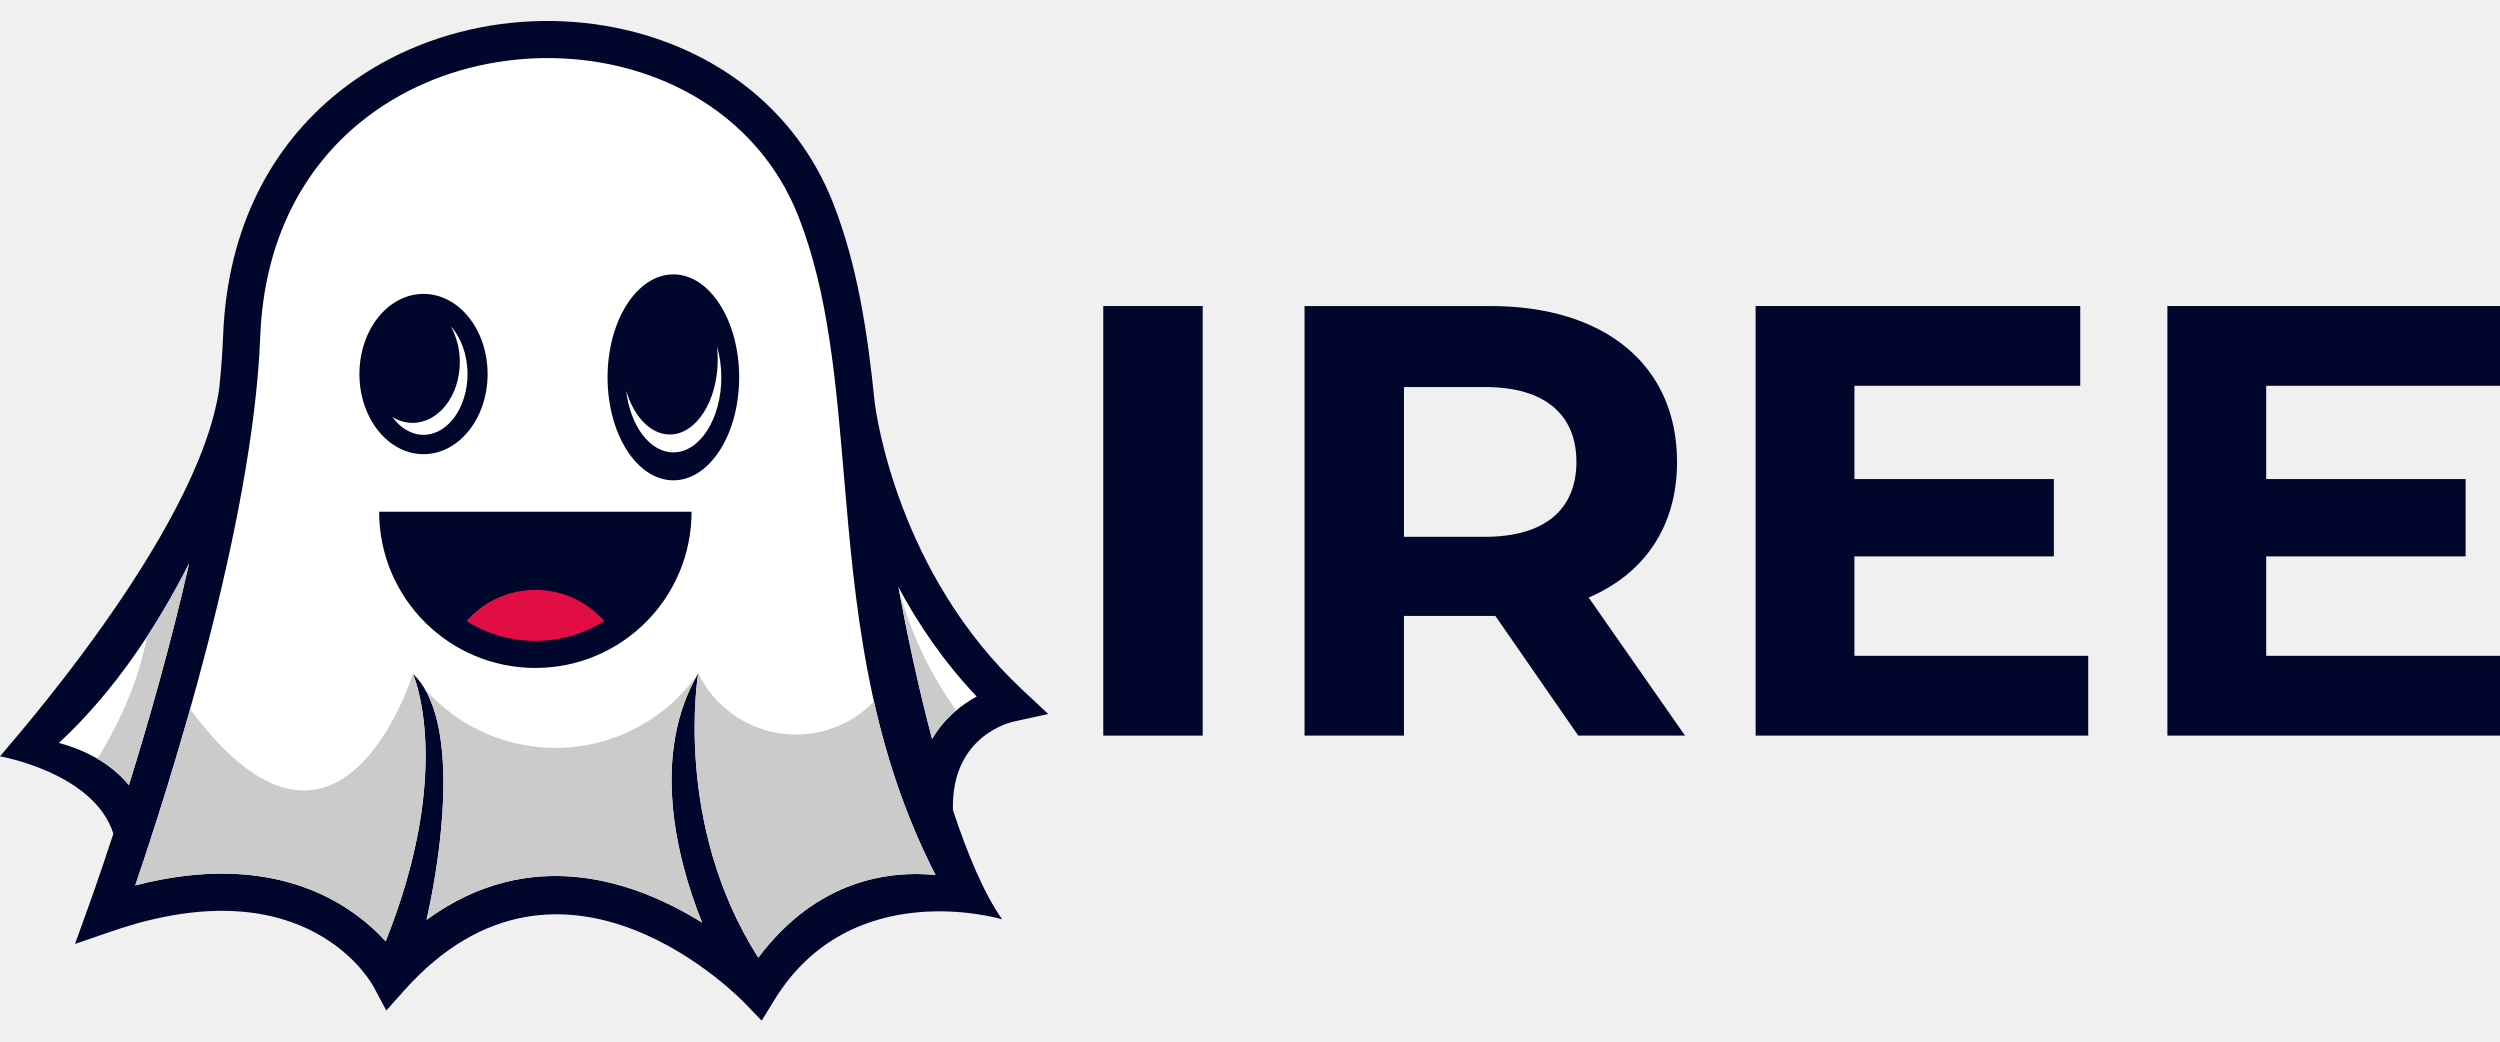
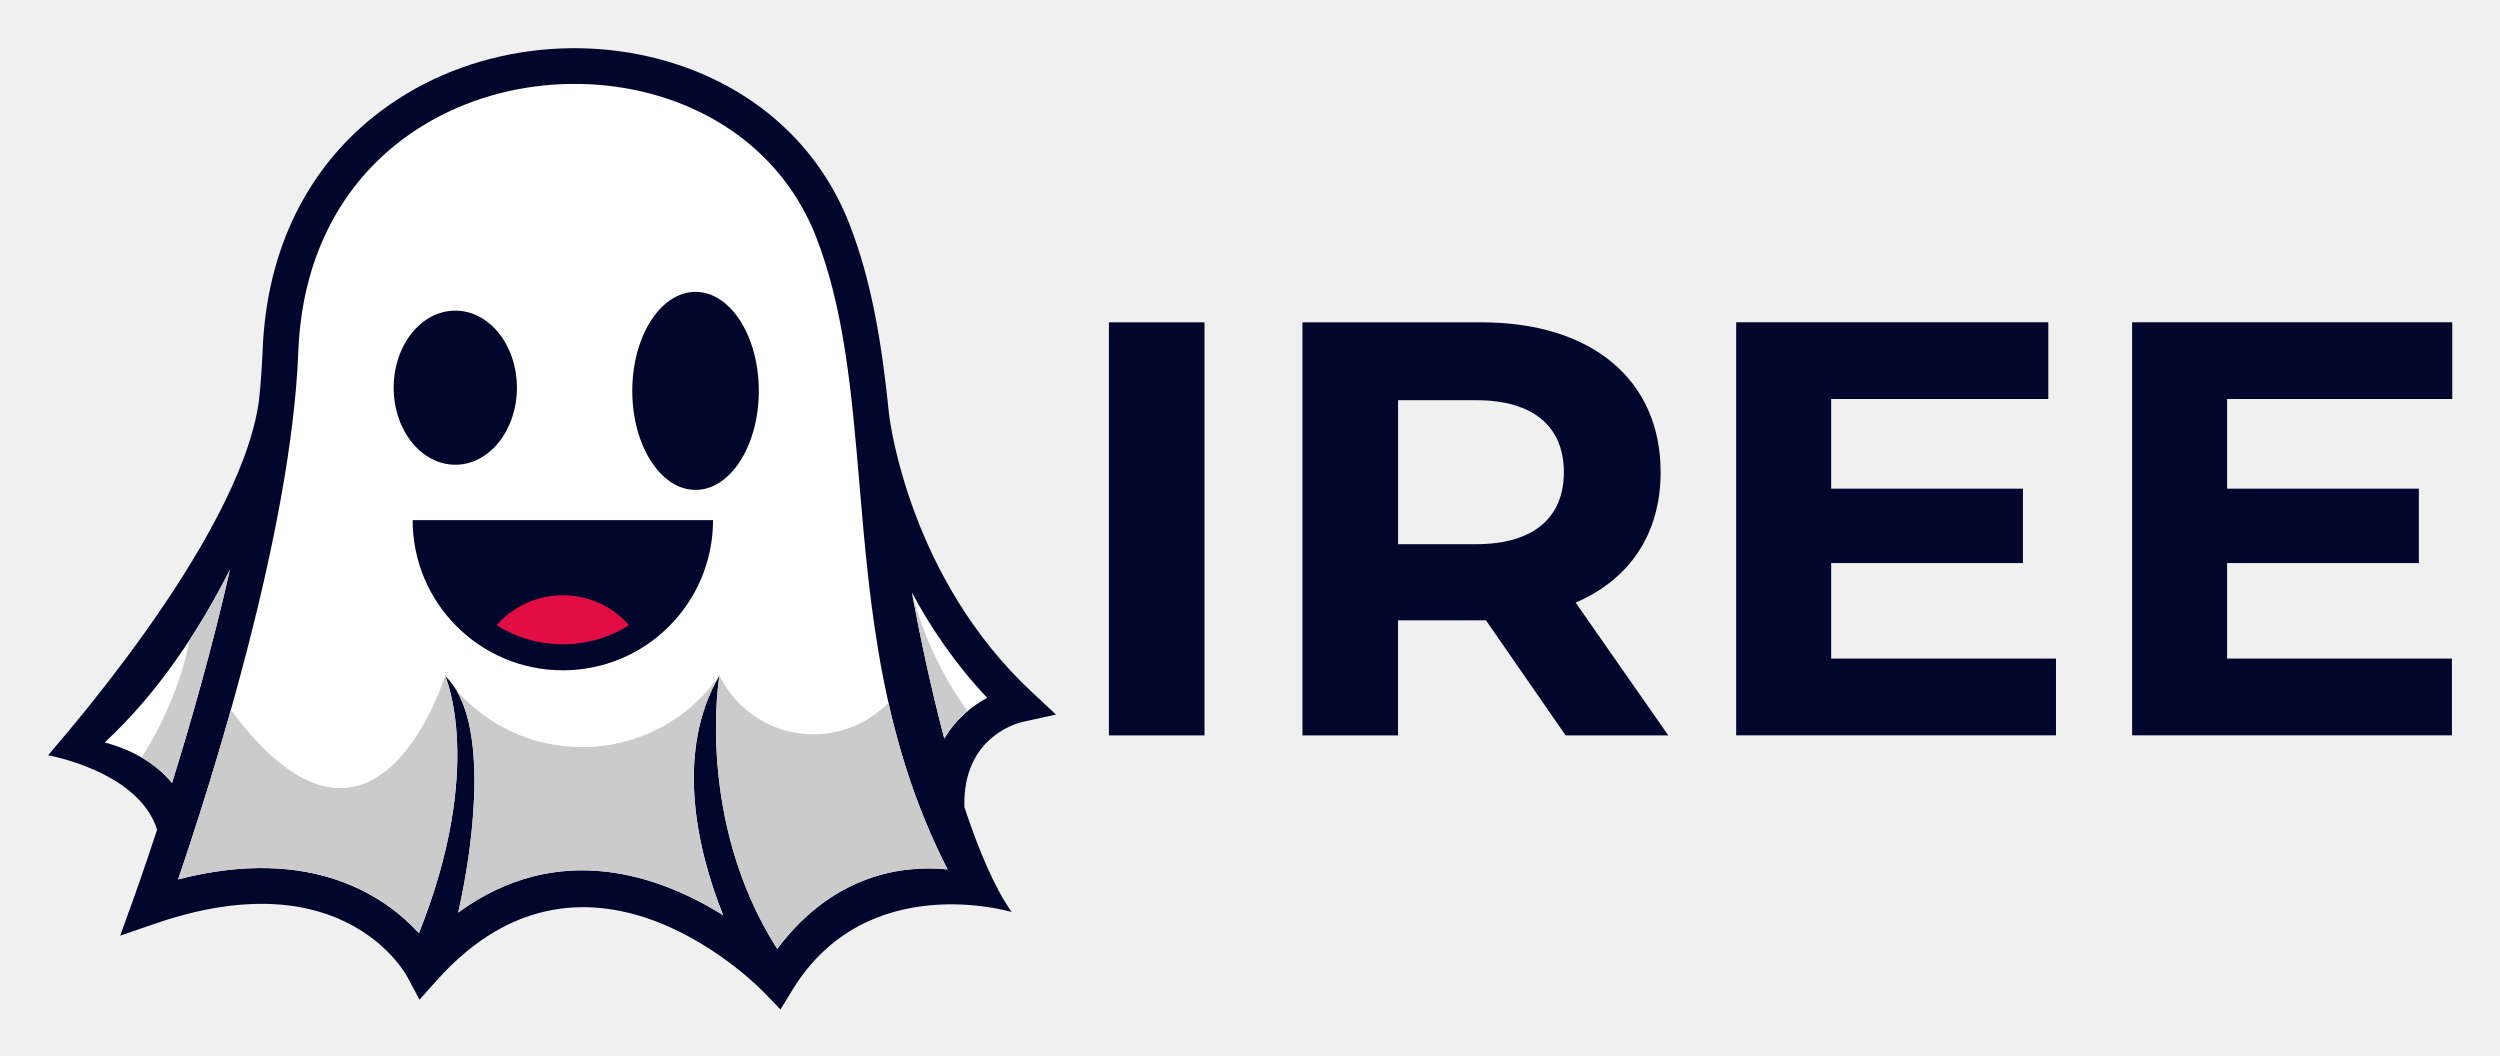
- <svg xmlns="http://www.w3.org/2000/svg" id="Layer_1" data-name="Layer 1" viewBox="0 0 1200 500">
+ <svg xmlns="http://www.w3.org/2000/svg" role="img" viewBox="-24.00 -14.00 1248.00 527.00">
  <defs>
-     <style>
-       .cls-1, .cls-2 {
-         fill: #cbcbcb;
-       }
- 
-       .cls-1, .cls-2, .cls-3, .cls-4, .cls-5, .cls-6, .cls-7 {
-         stroke-width: 0px;
-       }
- 
-       .cls-1, .cls-4, .cls-5, .cls-7 {
-         fill-rule: evenodd;
-       }
- 
-       .cls-3, .cls-7 {
-         fill: #01062c;
-       }
- 
-       .cls-4, .cls-6 {
-         fill: #fff;
-       }
- 
-       .cls-5 {
-         fill: #e20d44;
-       }
-     </style>
+     <style>.cls-1,.cls-2{fill:#cbcbcb}.cls-1,.cls-2,.cls-3,.cls-5{stroke-width:0}.cls-1{fill-rule:evenodd}.cls-3{fill:#01062c}.cls-5{fill:#fff}</style>
  </defs>
+   <path d="M399.99 97.73c11.48 29.36 16.41 61.42 19.84 95.23.71 5.77 11.14 82.28 70.93 138.18l12.38 11.57-16.54 3.64c-.1.02-30.24 6-29.18 42.52 7.11 21.55 15.06 40.3 23.62 52.43-.16-.06-72.27-21.85-109.41 38.79l-6.03 9.84-8-8.31c-.24-.27-87.2-91.86-163.67-6.11l-8.5 9.53-6.03-11.27c-.09-.17-30.81-59.43-125.8-26.73L36 453.09l6.32-17.51c.05-.13 4.98-13.66 12.1-35.42C45.23 370.99.11 363.04 0 363.04c-.13-.4 95.44-106.31 105.26-176.84.9-8.64 1.52-17.06 1.84-25.16 2.01-52.65 23.95-91.51 55.21-116.64 21.27-17.12 46.82-27.81 73.29-32.14 26.39-4.31 53.76-2.27 78.78 6.03 37.56 12.45 69.81 39 85.62 79.45" class="cls-3" />
+   <path d="M431.23 281.82c4.12 22.28 9.6 48.07 16.17 72.88 5.96-10.17 14.3-16.51 21.4-20.36-15.98-16.9-28.22-35.07-37.56-52.52" class="cls-5" />
+   <path d="M431.23 281.82c4.12 22.28 9.6 48.07 16.17 72.88 3.33-5.69 7.39-10.17 11.59-13.69-12.82-17.85-22.23-37.92-27.75-59.19" class="cls-2" />
+   <path d="M61.87 376.87c9.23-29.63 20.1-67.49 28.91-106.46-14.83 29.28-35.32 61.03-62.5 86.19 11 2.98 24.17 8.84 33.59 20.27" class="cls-5" />
+   <path d="M61.87 376.87c9.23-29.63 20.1-67.49 28.91-106.46-5.86 11.56-12.6 23.52-20.29 35.29-5.69 31.59-23.81 58.43-23.81 58.43 5.49 3.2 10.76 7.35 15.2 12.74" class="cls-2" />
+   <path d="M335.15 323.18c-.05.22-12.26 72.03 28.83 136.49 28.44-37.85 63.38-41.82 85.05-39.68-33.11-64.63-38.74-130.62-43.97-191.99-3.83-44.94-7.44-87.34-21.68-123.78-13.72-35.09-41.82-58.17-74.57-69.04-22.28-7.39-46.72-9.18-70.35-5.33-23.53 3.84-46.19 13.31-64.97 28.43-27.49 22.11-46.79 56.5-48.58 103.39-3.44 90.24-44.56 218.14-60 263.32 67.36-17.39 104.14 9.21 120.21 26.86 33.29-83.33 13.14-128.34 13.07-128.46 21.65 20.41 15.23 79.52 6.57 118.13 50.08-36.52 100.42-18.48 132.25 1.33-13.66-34.04-23.81-82.16-1.85-119.68" class="cls-5" />
+   <path fill="#01062c" fill-rule="evenodd" stroke-width="0" d="M323.22 131.7c17.44 0 31.58 22.14 31.58 49.43s-14.13 49.43-31.58 49.43-31.59-22.12-31.59-49.43 14.14-49.43 31.59-49.43m8.73 113.94c0 41.41-33.57 74.98-74.98 74.98s-74.98-33.57-74.98-74.98h149.97z" />
+   <path fill="#e20d44" fill-rule="evenodd" stroke-width="0" d="M290.03 298.09c-3.05-3.48-6.65-6.47-10.66-8.84-6.57-3.88-14.23-6.11-22.41-6.11s-15.84 2.23-22.41 6.11c-4.01 2.37-7.6 5.36-10.66 8.84 9.56 6.04 20.91 9.54 33.07 9.54s23.5-3.5 33.07-9.54" />
+   <path d="M198.18 323.4s-35 113.84-106.93 16.99C81.06 376.53 70.99 407.18 64.91 425c67.36-17.39 104.14 9.21 120.21 26.86 33.29-83.33 13.14-128.34 13.07-128.46" class="cls-1" />
+   <path d="M266.72 358.98c-24.21.04-47.09-10.41-62.87-28.38 14.67 24.81 8.69 76.16.89 110.93 50.08-36.52 100.42-18.48 132.25 1.33-13.66-34.04-23.81-82.16-1.85-119.68-15.6 22.39-41.15 35.76-68.43 35.8" class="cls-1" />
+   <path d="M335.15 323.18c-.05.22-12.26 72.03 28.83 136.49 28.44-37.85 63.38-41.82 85.05-39.68-14.16-27.64-23.3-55.53-29.53-83.2-11.86 12.2-28.92 17.84-45.71 15.13-16.8-2.7-31.22-13.44-38.64-28.73" class="cls-1" />
+   <path d="M203.29 141.07c16.99 0 30.76 17.22 30.76 38.47S220.27 218 203.29 218s-30.77-17.22-30.77-38.46 13.78-38.47 30.77-38.47z" class="cls-3" />
  <g>
-     <g>
-       <path class="cls-3" d="M399.99,97.73c11.48,29.36,16.41,61.42,19.84,95.23.71,5.77,11.14,82.28,70.93,138.18l12.38,11.57-16.54,3.64c-.1.02-30.24,6-29.18,42.52,7.11,21.55,15.06,40.3,23.62,52.43-.16-.06-72.27-21.85-109.41,38.79l-6.03,9.84-8-8.31c-.24-.27-87.2-91.86-163.67-6.11l-8.5,9.53-6.03-11.27c-.09-.17-30.81-59.43-125.8-26.73l-17.6,6.05,6.32-17.51c.05-.13,4.98-13.66,12.1-35.42C45.23,370.99.11,363.04,0,363.04c-.13-.4,95.44-106.31,105.26-176.84.9-8.64,1.52-17.06,1.84-25.16,2.01-52.65,23.95-91.51,55.21-116.64,21.27-17.12,46.82-27.81,73.29-32.14,26.39-4.31,53.76-2.27,78.78,6.03,37.56,12.45,69.81,39,85.62,79.45" />
-       <path class="cls-6" d="M431.23,281.82c4.12,22.28,9.6,48.07,16.17,72.88,5.96-10.17,14.3-16.51,21.4-20.36-15.98-16.9-28.22-35.07-37.56-52.52" />
-       <path class="cls-2" d="M431.23,281.82c4.12,22.28,9.6,48.07,16.17,72.88,3.33-5.69,7.39-10.17,11.59-13.69-12.82-17.85-22.23-37.92-27.75-59.19" />
-       <path class="cls-6" d="M61.87,376.87c9.23-29.63,20.1-67.49,28.91-106.46-14.83,29.28-35.32,61.03-62.5,86.19,11,2.98,24.17,8.84,33.59,20.27" />
-       <path class="cls-2" d="M61.87,376.87c9.23-29.63,20.1-67.49,28.91-106.46-5.86,11.56-12.6,23.52-20.29,35.29-5.69,31.59-23.81,58.43-23.81,58.43,5.49,3.2,10.76,7.35,15.2,12.74" />
-       <path class="cls-6" d="M335.15,323.18c-.05.22-12.26,72.03,28.83,136.49,28.44-37.85,63.38-41.82,85.05-39.68-33.11-64.63-38.74-130.62-43.97-191.99-3.83-44.94-7.44-87.34-21.68-123.78-13.72-35.09-41.82-58.17-74.57-69.04-22.28-7.39-46.72-9.18-70.35-5.33-23.53,3.84-46.19,13.31-64.97,28.43-27.49,22.11-46.79,56.5-48.58,103.39-3.44,90.24-44.56,218.14-60,263.32,67.36-17.39,104.14,9.21,120.21,26.86,33.29-83.33,13.14-128.34,13.07-128.46,21.65,20.41,15.23,79.52,6.57,118.13,50.08-36.52,100.42-18.48,132.25,1.33-13.66-34.04-23.81-82.16-1.85-119.68" />
-       <path class="cls-7" d="M323.22,131.7c17.44,0,31.58,22.14,31.58,49.43s-14.13,49.43-31.58,49.43-31.59-22.12-31.59-49.43,14.14-49.43,31.59-49.43" />
-       <path class="cls-4" d="M344.15,166.16c1.32,4.56,2.08,9.64,2.08,14.97,0,19.89-10.31,36.01-23.01,36.01-11.32,0-20.73-12.78-22.65-29.63,3.63,12.41,11.63,21.04,20.93,21.04,12.7,0,23.01-16.12,23.01-36.01,0-2.18-.13-4.31-.36-6.38" />
-       <path class="cls-7" d="M331.95,245.64c0,41.41-33.57,74.98-74.98,74.98s-74.98-33.57-74.98-74.98h149.97Z" />
-       <path class="cls-5" d="M290.03,298.09c-3.05-3.48-6.65-6.47-10.66-8.84-6.57-3.88-14.23-6.11-22.41-6.11s-15.84,2.23-22.41,6.11c-4.01,2.37-7.6,5.36-10.66,8.84,9.56,6.04,20.91,9.54,33.07,9.54s23.5-3.5,33.07-9.54" />
-       <path class="cls-1" d="M198.18,323.4s-35,113.84-106.93,16.99c-10.19,36.14-20.26,66.79-26.34,84.61,67.36-17.39,104.14,9.21,120.21,26.86,33.29-83.33,13.14-128.34,13.07-128.46" />
-       <path class="cls-1" d="M266.72,358.98c-24.21.04-47.09-10.41-62.87-28.38,14.67,24.81,8.69,76.16.89,110.93,50.08-36.52,100.42-18.48,132.25,1.33-13.66-34.04-23.81-82.16-1.85-119.68-15.6,22.39-41.15,35.76-68.43,35.8" />
-       <path class="cls-1" d="M335.15,323.18c-.05.22-12.26,72.03,28.83,136.49,28.44-37.85,63.38-41.82,85.05-39.68-14.16-27.64-23.3-55.53-29.53-83.2-11.86,12.2-28.92,17.84-45.71,15.13-16.8-2.7-31.22-13.44-38.64-28.73" />
-     </g>
-     <g>
-       <path class="cls-3" d="M203.29,141.07c16.99,0,30.76,17.22,30.76,38.47s-13.78,38.46-30.76,38.46-30.77-17.22-30.77-38.46,13.78-38.47,30.77-38.47Z" />
-       <path class="cls-6" d="M216.43,156.71c4.86,5.34,7.97,13.58,7.97,22.83,0,16.11-9.46,29.17-21.12,29.17-5.85,0-11.14-3.28-14.96-8.57,2.95,1.81,6.25,2.83,9.74,2.83,12.51,0,22.65-13.06,22.65-29.17,0-6.38-1.59-12.27-4.29-17.08h0Z" />
-     </g>
-   </g>
-   <g>
-     <path class="cls-3" d="M529.57,146.9h47.72v206.2h-47.72v-206.2Z" />
-     <path class="cls-3" d="M757.56,353.1l-39.77-57.44h-43.89v57.44h-47.72v-206.2h89.25c55.08,0,89.55,28.57,89.55,74.82,0,30.93-15.61,53.61-42.42,65.1l46.25,66.28h-51.25ZM712.79,185.79h-38.88v71.87h38.88c29.16,0,43.89-13.55,43.89-35.94s-14.73-35.94-43.89-35.94Z" />
-     <path class="cls-3" d="M1002.35,314.8v38.29h-159.65v-206.2h155.82v38.29h-108.4v44.77h95.73v37.12h-95.73v47.72h112.23Z" />
-     <path class="cls-3" d="M1200,314.8v38.29h-159.65v-206.2h159.82v38.29h-112.4v44.77h95.73v37.12h-95.73v47.72h112.23Z" />
+     <path d="M529.57 146.9h47.72v206.2h-47.72V146.9zm227.99 206.2l-39.77-57.44H673.9v57.44h-47.72V146.9h89.25c55.08 0 89.55 28.57 89.55 74.82 0 30.93-15.61 53.61-42.42 65.1l46.25 66.28h-51.25zm-44.77-167.31h-38.88v71.87h38.88c29.16 0 43.89-13.55 43.89-35.94s-14.73-35.94-43.89-35.94zm289.56 129.01v38.29H842.7v-206.2h155.82v38.29h-108.4v44.77h95.73v37.12h-95.73v47.72h112.23zm197.65 0v38.29h-159.65v-206.2h159.82v38.29h-112.4v44.77h95.73v37.12h-95.73v47.72H1200z" class="cls-3" />
  </g>
</svg>
